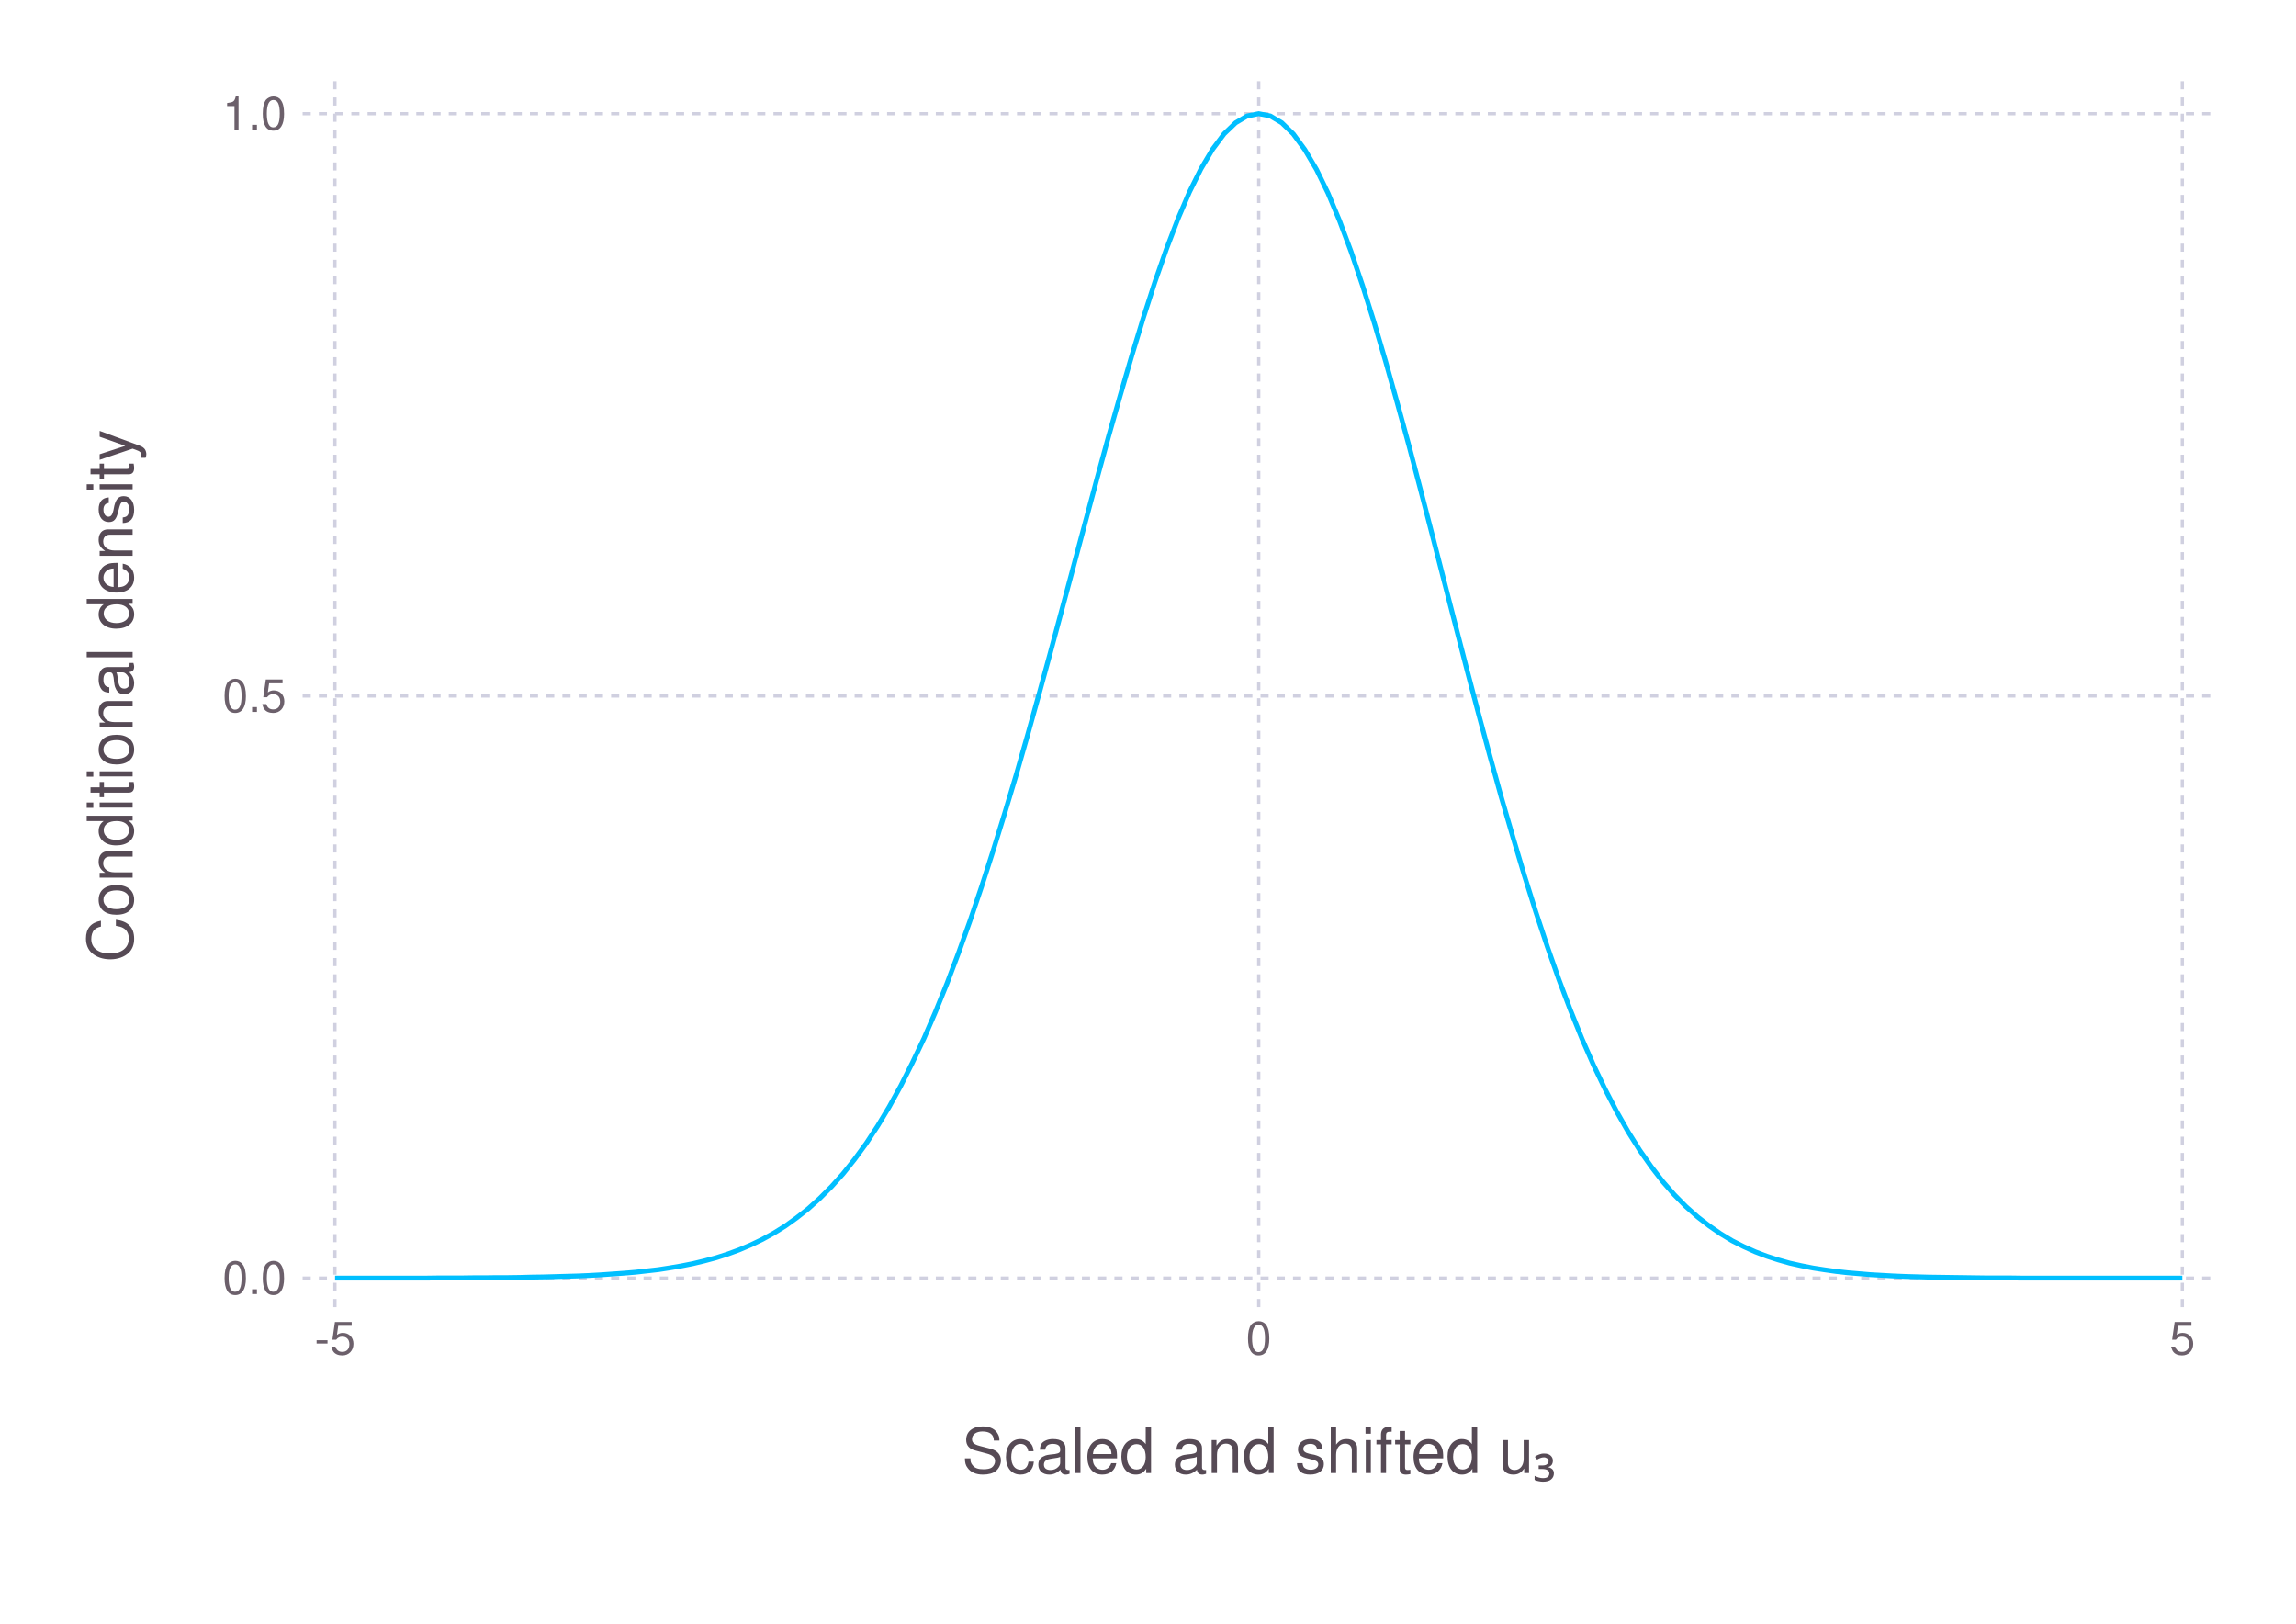
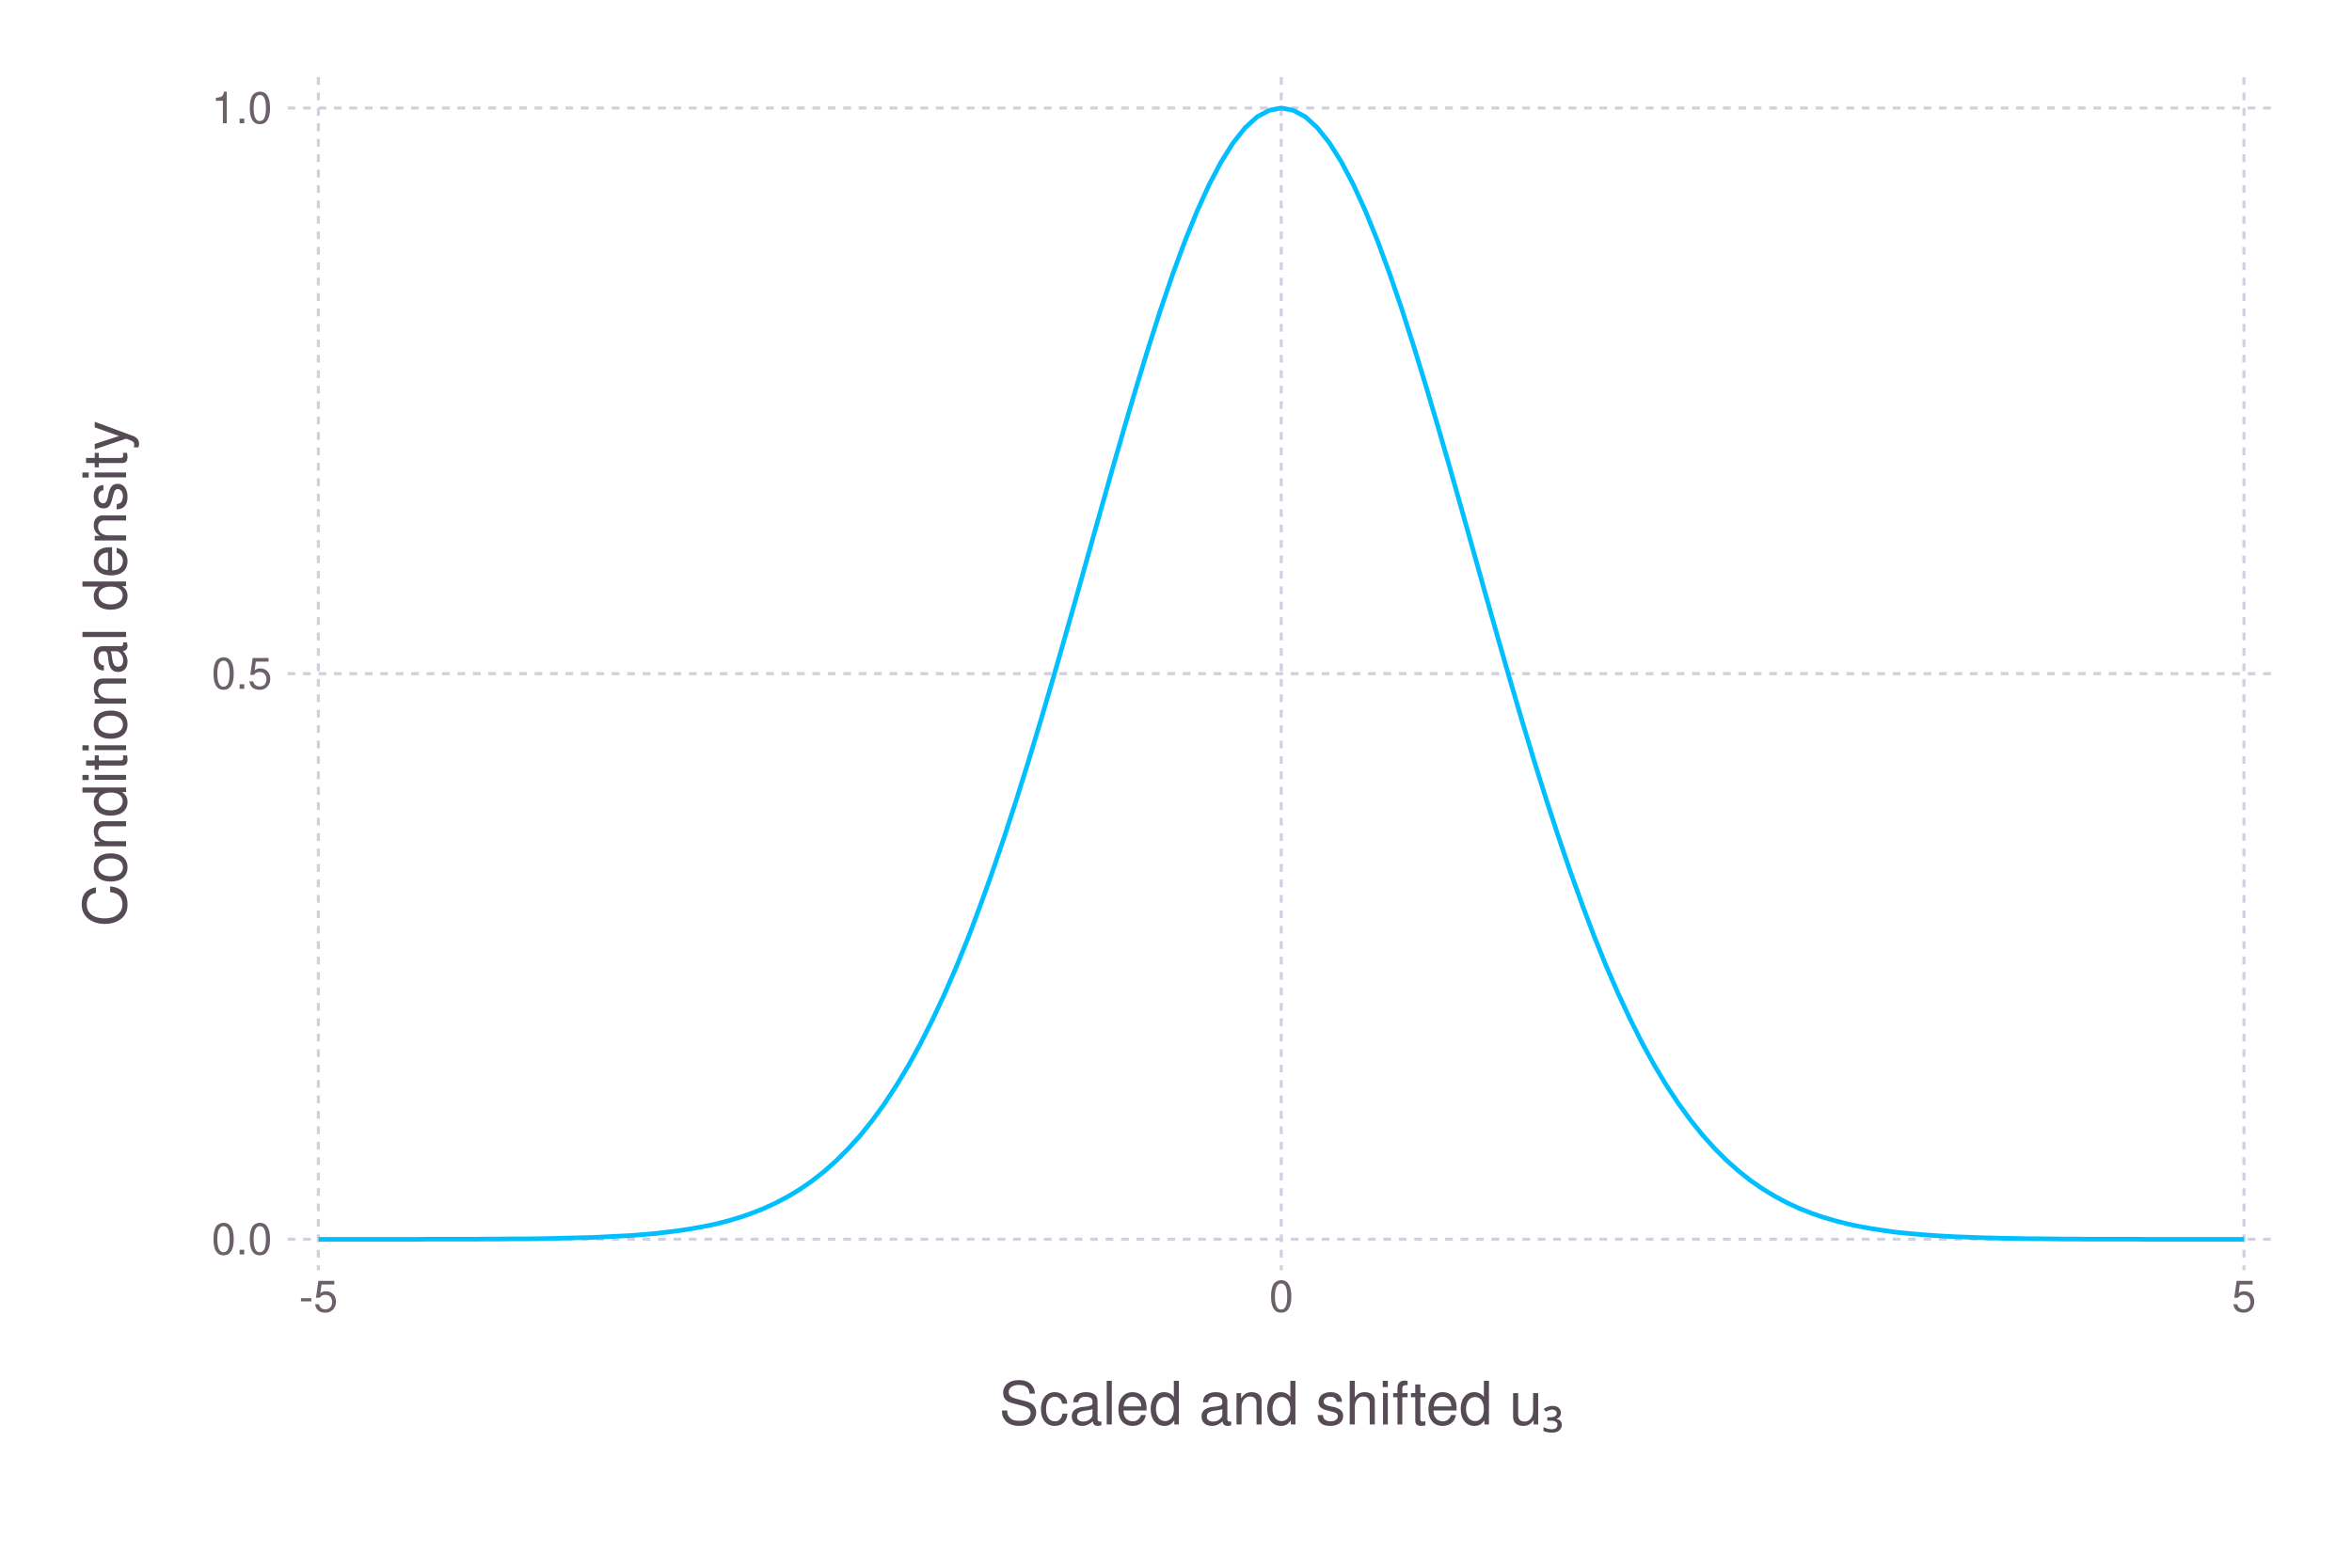
- <svg xmlns="http://www.w3.org/2000/svg" version="1.2" width="141.42mm" height="100mm" viewBox="0 0 141.42 100" stroke="none" fill="#000000" stroke-width="0.3" font-size="3.88">
+ <svg xmlns="http://www.w3.org/2000/svg" version="1.2" width="152.4mm" height="101.6mm" viewBox="0 0 152.4 101.6" stroke="none" fill="#000000" stroke-width="0.3" font-size="3.88">
  <defs>
    <marker id="arrow" markerWidth="15" markerHeight="7" refX="5" refY="3.5" orient="auto" markerUnits="strokeWidth">
      <path d="M0,0 L15,3.5 L0,7 z" stroke="context-stroke" fill="context-stroke" />
    </marker>
  </defs>
-   <g class="plotroot xscalable yscalable" id="img-cc4a65ef-1">
-     <g font-size="3.88" font-family="'PT Sans','Helvetica Neue','Helvetica',sans-serif" fill="#564A55" stroke="#000000" stroke-opacity="0.000" id="img-cc4a65ef-2">
-       <g transform="translate(77.53,88.39)">
+   <g class="plotroot xscalable yscalable" id="img-4ad7b20c-1">
+     <g font-size="3.88" font-family="'PT Sans','Helvetica Neue','Helvetica',sans-serif" fill="#564A55" stroke="#000000" stroke-opacity="0.000" id="img-4ad7b20c-2">
+       <g transform="translate(83.02,89.99)">
        <g class="primitive">
          <text text-anchor="middle" dy="0.6em">Scaled and shifted u₃</text>
        </g>
      </g>
    </g>
-     <g class="guide xlabels" font-size="2.82" font-family="'PT Sans Caption','Helvetica Neue','Helvetica',sans-serif" fill="#6C606B" id="img-cc4a65ef-3">
-       <g transform="translate(20.63,81.72)">
+     <g class="guide xlabels" font-size="2.82" font-family="'PT Sans Caption','Helvetica Neue','Helvetica',sans-serif" fill="#6C606B" id="img-4ad7b20c-3">
+       <g transform="translate(20.63,83.32)">
        <g class="primitive">
          <text text-anchor="middle" dy="0.6em">-5</text>
        </g>
      </g>
-       <g transform="translate(77.53,81.72)">
+       <g transform="translate(83.02,83.32)">
        <g class="primitive">
          <text text-anchor="middle" dy="0.6em">0</text>
        </g>
      </g>
-       <g transform="translate(134.42,81.72)">
+       <g transform="translate(145.4,83.32)">
        <g class="primitive">
          <text text-anchor="middle" dy="0.6em">5</text>
        </g>
      </g>
    </g>
-     <g clip-path="url(#img-cc4a65ef-4)">
-       <g id="img-cc4a65ef-5">
-         <g pointer-events="visible" fill="#000000" fill-opacity="0.000" stroke="#000000" stroke-opacity="0.000" class="guide background" id="img-cc4a65ef-6">
-           <g transform="translate(77.53,42.86)" id="img-cc4a65ef-7">
-             <path d="M-58.89,-37.86 L 58.89 -37.86 58.89 37.86 -58.89 37.86 z" class="primitive" />
+     <g clip-path="url(#img-4ad7b20c-4)">
+       <g id="img-4ad7b20c-5">
+         <g pointer-events="visible" fill="#000000" fill-opacity="0.000" stroke="#000000" stroke-opacity="0.000" class="guide background" id="img-4ad7b20c-6">
+           <g transform="translate(83.02,43.66)" id="img-4ad7b20c-7">
+             <path d="M-64.38,-38.66 L 64.38 -38.66 64.38 38.66 -64.38 38.66 z" class="primitive" />
          </g>
        </g>
-         <g class="guide ygridlines xfixed" stroke-dasharray="0.5,0.5" stroke-width="0.2" stroke="#D0D0E0" id="img-cc4a65ef-8">
-           <g transform="translate(77.53,78.71)" id="img-cc4a65ef-9">
-             <path fill="none" d="M-58.89,0 L 58.89 0" class="primitive" />
+         <g class="guide ygridlines xfixed" stroke-dasharray="0.5,0.5" stroke-width="0.2" stroke="#D0D0E0" id="img-4ad7b20c-8">
+           <g transform="translate(83.02,80.31)" id="img-4ad7b20c-9">
+             <path fill="none" d="M-64.38,0 L 64.38 0" class="primitive" />
          </g>
-           <g transform="translate(77.53,42.86)" id="img-cc4a65ef-10">
-             <path fill="none" d="M-58.89,0 L 58.89 0" class="primitive" />
+           <g transform="translate(83.02,43.66)" id="img-4ad7b20c-10">
+             <path fill="none" d="M-64.38,0 L 64.38 0" class="primitive" />
          </g>
-           <g transform="translate(77.53,7)" id="img-cc4a65ef-11">
-             <path fill="none" d="M-58.89,0 L 58.89 0" class="primitive" />
+           <g transform="translate(83.02,7)" id="img-4ad7b20c-11">
+             <path fill="none" d="M-64.38,0 L 64.38 0" class="primitive" />
          </g>
        </g>
-         <g class="guide xgridlines yfixed" stroke-dasharray="0.5,0.5" stroke-width="0.2" stroke="#D0D0E0" id="img-cc4a65ef-12">
-           <g transform="translate(20.63,42.86)" id="img-cc4a65ef-13">
-             <path fill="none" d="M0,-37.86 L 0 37.86" class="primitive" />
+         <g class="guide xgridlines yfixed" stroke-dasharray="0.5,0.5" stroke-width="0.2" stroke="#D0D0E0" id="img-4ad7b20c-12">
+           <g transform="translate(20.63,43.66)" id="img-4ad7b20c-13">
+             <path fill="none" d="M0,-38.66 L 0 38.66" class="primitive" />
          </g>
-           <g transform="translate(77.53,42.86)" id="img-cc4a65ef-14">
-             <path fill="none" d="M0,-37.86 L 0 37.86" class="primitive" />
+           <g transform="translate(83.02,43.66)" id="img-4ad7b20c-14">
+             <path fill="none" d="M0,-38.66 L 0 38.66" class="primitive" />
          </g>
-           <g transform="translate(134.42,42.86)" id="img-cc4a65ef-15">
-             <path fill="none" d="M0,-37.86 L 0 37.86" class="primitive" />
+           <g transform="translate(145.4,43.66)" id="img-4ad7b20c-15">
+             <path fill="none" d="M0,-38.66 L 0 38.66" class="primitive" />
          </g>
        </g>
-         <g class="plotpanel" id="img-cc4a65ef-16">
-           <g stroke-width="0.3" fill="#000000" fill-opacity="0.000" class="geometry" id="img-cc4a65ef-17">
-             <g class="color_LCHab{Float32}(70.0f0,60.0f0,240.0f0)" stroke-dasharray="none" stroke="#00BFFF" id="img-cc4a65ef-18">
-               <g transform="translate(77.53,60.82)" id="img-cc4a65ef-19">
-                 <path fill="none" d="M-56.89,17.89 L -56.18 17.89 -55.47 17.89 -54.76 17.89 -54.05 17.89 -53.34 17.89 -52.63 17.89 -51.92 17.89 -51.21 17.89 -50.49 17.88 -49.78 17.88 -49.07 17.88 -48.36 17.87 -47.65 17.87 -46.94 17.86 -46.23 17.86 -45.52 17.85 -44.8 17.83 -44.09 17.82 -43.38 17.8 -42.67 17.78 -41.96 17.76 -41.25 17.73 -40.54 17.69 -39.83 17.64 -39.12 17.59 -38.4 17.53 -37.69 17.45 -36.98 17.37 -36.27 17.26 -35.56 17.14 -34.85 17 -34.14 16.83 -33.43 16.64 -32.71 16.41 -32 16.15 -31.29 15.85 -30.58 15.51 -29.87 15.12 -29.16 14.68 -28.45 14.17 -27.74 13.61 -27.03 12.97 -26.31 12.25 -25.6 11.46 -24.89 10.57 -24.18 9.6 -23.47 8.52 -22.76 7.34 -22.05 6.05 -21.34 4.64 -20.62 3.13 -19.91 1.49 -19.2 -0.26 -18.49 -2.14 -17.78 -4.12 -17.07 -6.22 -16.36 -8.43 -15.65 -10.73 -14.93 -13.13 -14.22 -15.61 -13.51 -18.16 -12.8 -20.76 -12.09 -23.4 -11.38 -26.05 -10.67 -28.71 -9.96 -31.35 -9.25 -33.94 -8.53 -36.47 -7.82 -38.91 -7.11 -41.24 -6.4 -43.44 -5.69 -45.47 -4.98 -47.33 -4.27 -48.99 -3.56 -50.42 -2.84 -51.63 -2.13 -52.58 -1.42 -53.26 -0.71 -53.68 -0 -53.82 0.71 -53.68 1.42 -53.26 2.13 -52.57 2.84 -51.6 3.56 -50.38 4.27 -48.92 4.98 -47.22 5.69 -45.32 6.4 -43.22 7.11 -40.96 7.82 -38.55 8.53 -36.02 9.25 -33.39 9.96 -30.69 10.67 -27.95 11.38 -25.18 12.09 -22.42 12.8 -19.67 13.51 -16.97 14.22 -14.33 14.93 -11.76 15.65 -9.29 16.36 -6.91 17.07 -4.65 17.78 -2.51 18.49 -0.49 19.2 1.39 19.91 3.15 20.62 4.77 21.34 6.27 22.05 7.64 22.76 8.89 23.47 10.02 24.18 11.03 24.89 11.95 25.6 12.76 26.31 13.48 27.03 14.12 27.74 14.67 28.45 15.16 29.16 15.59 29.87 15.95 30.58 16.27 31.29 16.54 32 16.77 32.71 16.97 33.43 17.13 34.14 17.27 34.85 17.38 35.56 17.48 36.27 17.56 36.98 17.62 37.69 17.68 38.4 17.72 39.12 17.76 39.83 17.79 40.54 17.81 41.25 17.83 41.96 17.84 42.67 17.85 43.38 17.86 44.09 17.87 44.8 17.88 45.52 17.88 46.23 17.88 46.94 17.89 47.65 17.89 48.36 17.89 49.07 17.89 49.78 17.89 50.49 17.89 51.21 17.89 51.92 17.89 52.63 17.89 53.34 17.89 54.05 17.89 54.76 17.89 55.47 17.89 56.18 17.89 56.89 17.89" class="primitive" />
+         <g class="plotpanel" id="img-4ad7b20c-16">
+           <g stroke-width="0.3" fill="#000000" fill-opacity="0.000" class="geometry" id="img-4ad7b20c-17">
+             <g class="color_LCHab{Float32}(70.0f0,60.0f0,240.0f0)" stroke-dasharray="none" stroke="#00BFFF" id="img-4ad7b20c-18">
+               <g transform="translate(83.02,62.04)" id="img-4ad7b20c-19">
+                 <path fill="none" d="M-62.38,18.28 L -61.6 18.28 -60.82 18.28 -60.04 18.28 -59.26 18.28 -58.49 18.28 -57.71 18.28 -56.93 18.28 -56.15 18.28 -55.37 18.27 -54.59 18.27 -53.81 18.27 -53.03 18.27 -52.25 18.27 -51.47 18.26 -50.69 18.26 -49.91 18.25 -49.13 18.25 -48.35 18.24 -47.57 18.23 -46.79 18.21 -46.01 18.19 -45.23 18.17 -44.45 18.15 -43.67 18.11 -42.89 18.07 -42.11 18.03 -41.33 17.97 -40.55 17.9 -39.77 17.81 -38.99 17.71 -38.21 17.59 -37.43 17.45 -36.65 17.29 -35.87 17.09 -35.09 16.86 -34.31 16.59 -33.53 16.28 -32.75 15.92 -31.97 15.51 -31.19 15.04 -30.41 14.5 -29.63 13.89 -28.85 13.2 -28.07 12.42 -27.29 11.56 -26.51 10.59 -25.73 9.52 -24.95 8.33 -24.17 7.04 -23.39 5.62 -22.61 4.07 -21.83 2.41 -21.05 0.61 -20.27 -1.31 -19.5 -3.36 -18.72 -5.53 -17.94 -7.82 -17.16 -10.22 -16.38 -12.71 -15.6 -15.29 -14.82 -17.95 -14.04 -20.66 -13.26 -23.41 -12.48 -26.19 -11.7 -28.96 -10.92 -31.72 -10.14 -34.42 -9.36 -37.06 -8.58 -39.6 -7.8 -42.03 -7.02 -44.31 -6.24 -46.42 -5.46 -48.34 -4.68 -50.06 -3.9 -51.54 -3.12 -52.78 -2.34 -53.76 -1.56 -54.47 -0.78 -54.89 0 -55.04 0.78 -54.89 1.56 -54.47 2.34 -53.76 3.12 -52.78 3.9 -51.54 4.68 -50.06 5.46 -48.35 6.24 -46.43 7.02 -44.31 7.8 -42.04 8.58 -39.61 9.36 -37.07 10.14 -34.44 10.92 -31.74 11.7 -28.99 12.48 -26.22 13.26 -23.44 14.04 -20.69 14.82 -17.98 15.6 -15.33 16.38 -12.75 17.16 -10.26 17.94 -7.87 18.72 -5.58 19.5 -3.41 20.27 -1.37 21.05 0.56 21.83 2.35 22.61 4.02 23.39 5.57 24.17 6.99 24.95 8.29 25.73 9.47 26.51 10.54 27.29 11.51 28.07 12.38 28.85 13.16 29.63 13.85 30.41 14.47 31.19 15.01 31.97 15.48 32.75 15.9 33.53 16.26 34.31 16.57 35.09 16.84 35.87 17.07 36.65 17.27 37.43 17.44 38.21 17.58 38.99 17.7 39.77 17.81 40.55 17.89 41.33 17.96 42.11 18.02 42.89 18.07 43.67 18.11 44.45 18.14 45.23 18.17 46.01 18.19 46.79 18.21 47.57 18.22 48.35 18.24 49.13 18.24 49.91 18.25 50.69 18.26 51.47 18.26 52.25 18.27 53.03 18.27 53.81 18.27 54.59 18.27 55.37 18.27 56.15 18.28 56.93 18.28 57.71 18.28 58.49 18.28 59.26 18.28 60.04 18.28 60.82 18.28 61.6 18.28 62.38 18.28" class="primitive" />
              </g>
            </g>
          </g>
        </g>
      </g>
    </g>
-     <g class="guide ylabels" font-size="2.82" font-family="'PT Sans Caption','Helvetica Neue','Helvetica',sans-serif" fill="#6C606B" id="img-cc4a65ef-20">
-       <g transform="translate(17.63,78.71)" id="img-cc4a65ef-21">
+     <g class="guide ylabels" font-size="2.82" font-family="'PT Sans Caption','Helvetica Neue','Helvetica',sans-serif" fill="#6C606B" id="img-4ad7b20c-20">
+       <g transform="translate(17.63,80.31)" id="img-4ad7b20c-21">
        <g class="primitive">
          <text text-anchor="end" dy="0.35em">0.0</text>
        </g>
      </g>
-       <g transform="translate(17.63,42.86)" id="img-cc4a65ef-22">
+       <g transform="translate(17.63,43.66)" id="img-4ad7b20c-22">
        <g class="primitive">
          <text text-anchor="end" dy="0.35em">0.5</text>
        </g>
      </g>
-       <g transform="translate(17.63,7)" id="img-cc4a65ef-23">
+       <g transform="translate(17.63,7)" id="img-4ad7b20c-23">
        <g class="primitive">
          <text text-anchor="end" dy="0.35em">1.0</text>
        </g>
      </g>
    </g>
-     <g font-size="3.88" font-family="'PT Sans','Helvetica Neue','Helvetica',sans-serif" fill="#564A55" stroke="#000000" stroke-opacity="0.000" id="img-cc4a65ef-24">
-       <g transform="translate(8.81,40.86)" id="img-cc4a65ef-25">
+     <g font-size="3.88" font-family="'PT Sans','Helvetica Neue','Helvetica',sans-serif" fill="#564A55" stroke="#000000" stroke-opacity="0.000" id="img-4ad7b20c-24">
+       <g transform="translate(8.81,41.66)" id="img-4ad7b20c-25">
        <g class="primitive">
          <text text-anchor="middle" dy="0.35em" transform="rotate(-90,0, 2)">Conditional density</text>
        </g>
      </g>
    </g>
  </g>
  <defs>
-     <clipPath id="img-cc4a65ef-4">
-       <path d="M18.63,5 L 136.42 5 136.42 80.72 18.63 80.72" />
+     <clipPath id="img-4ad7b20c-4">
+       <path d="M18.63,5 L 147.4 5 147.4 82.32 18.63 82.32" />
    </clipPath>
  </defs>
</svg>
